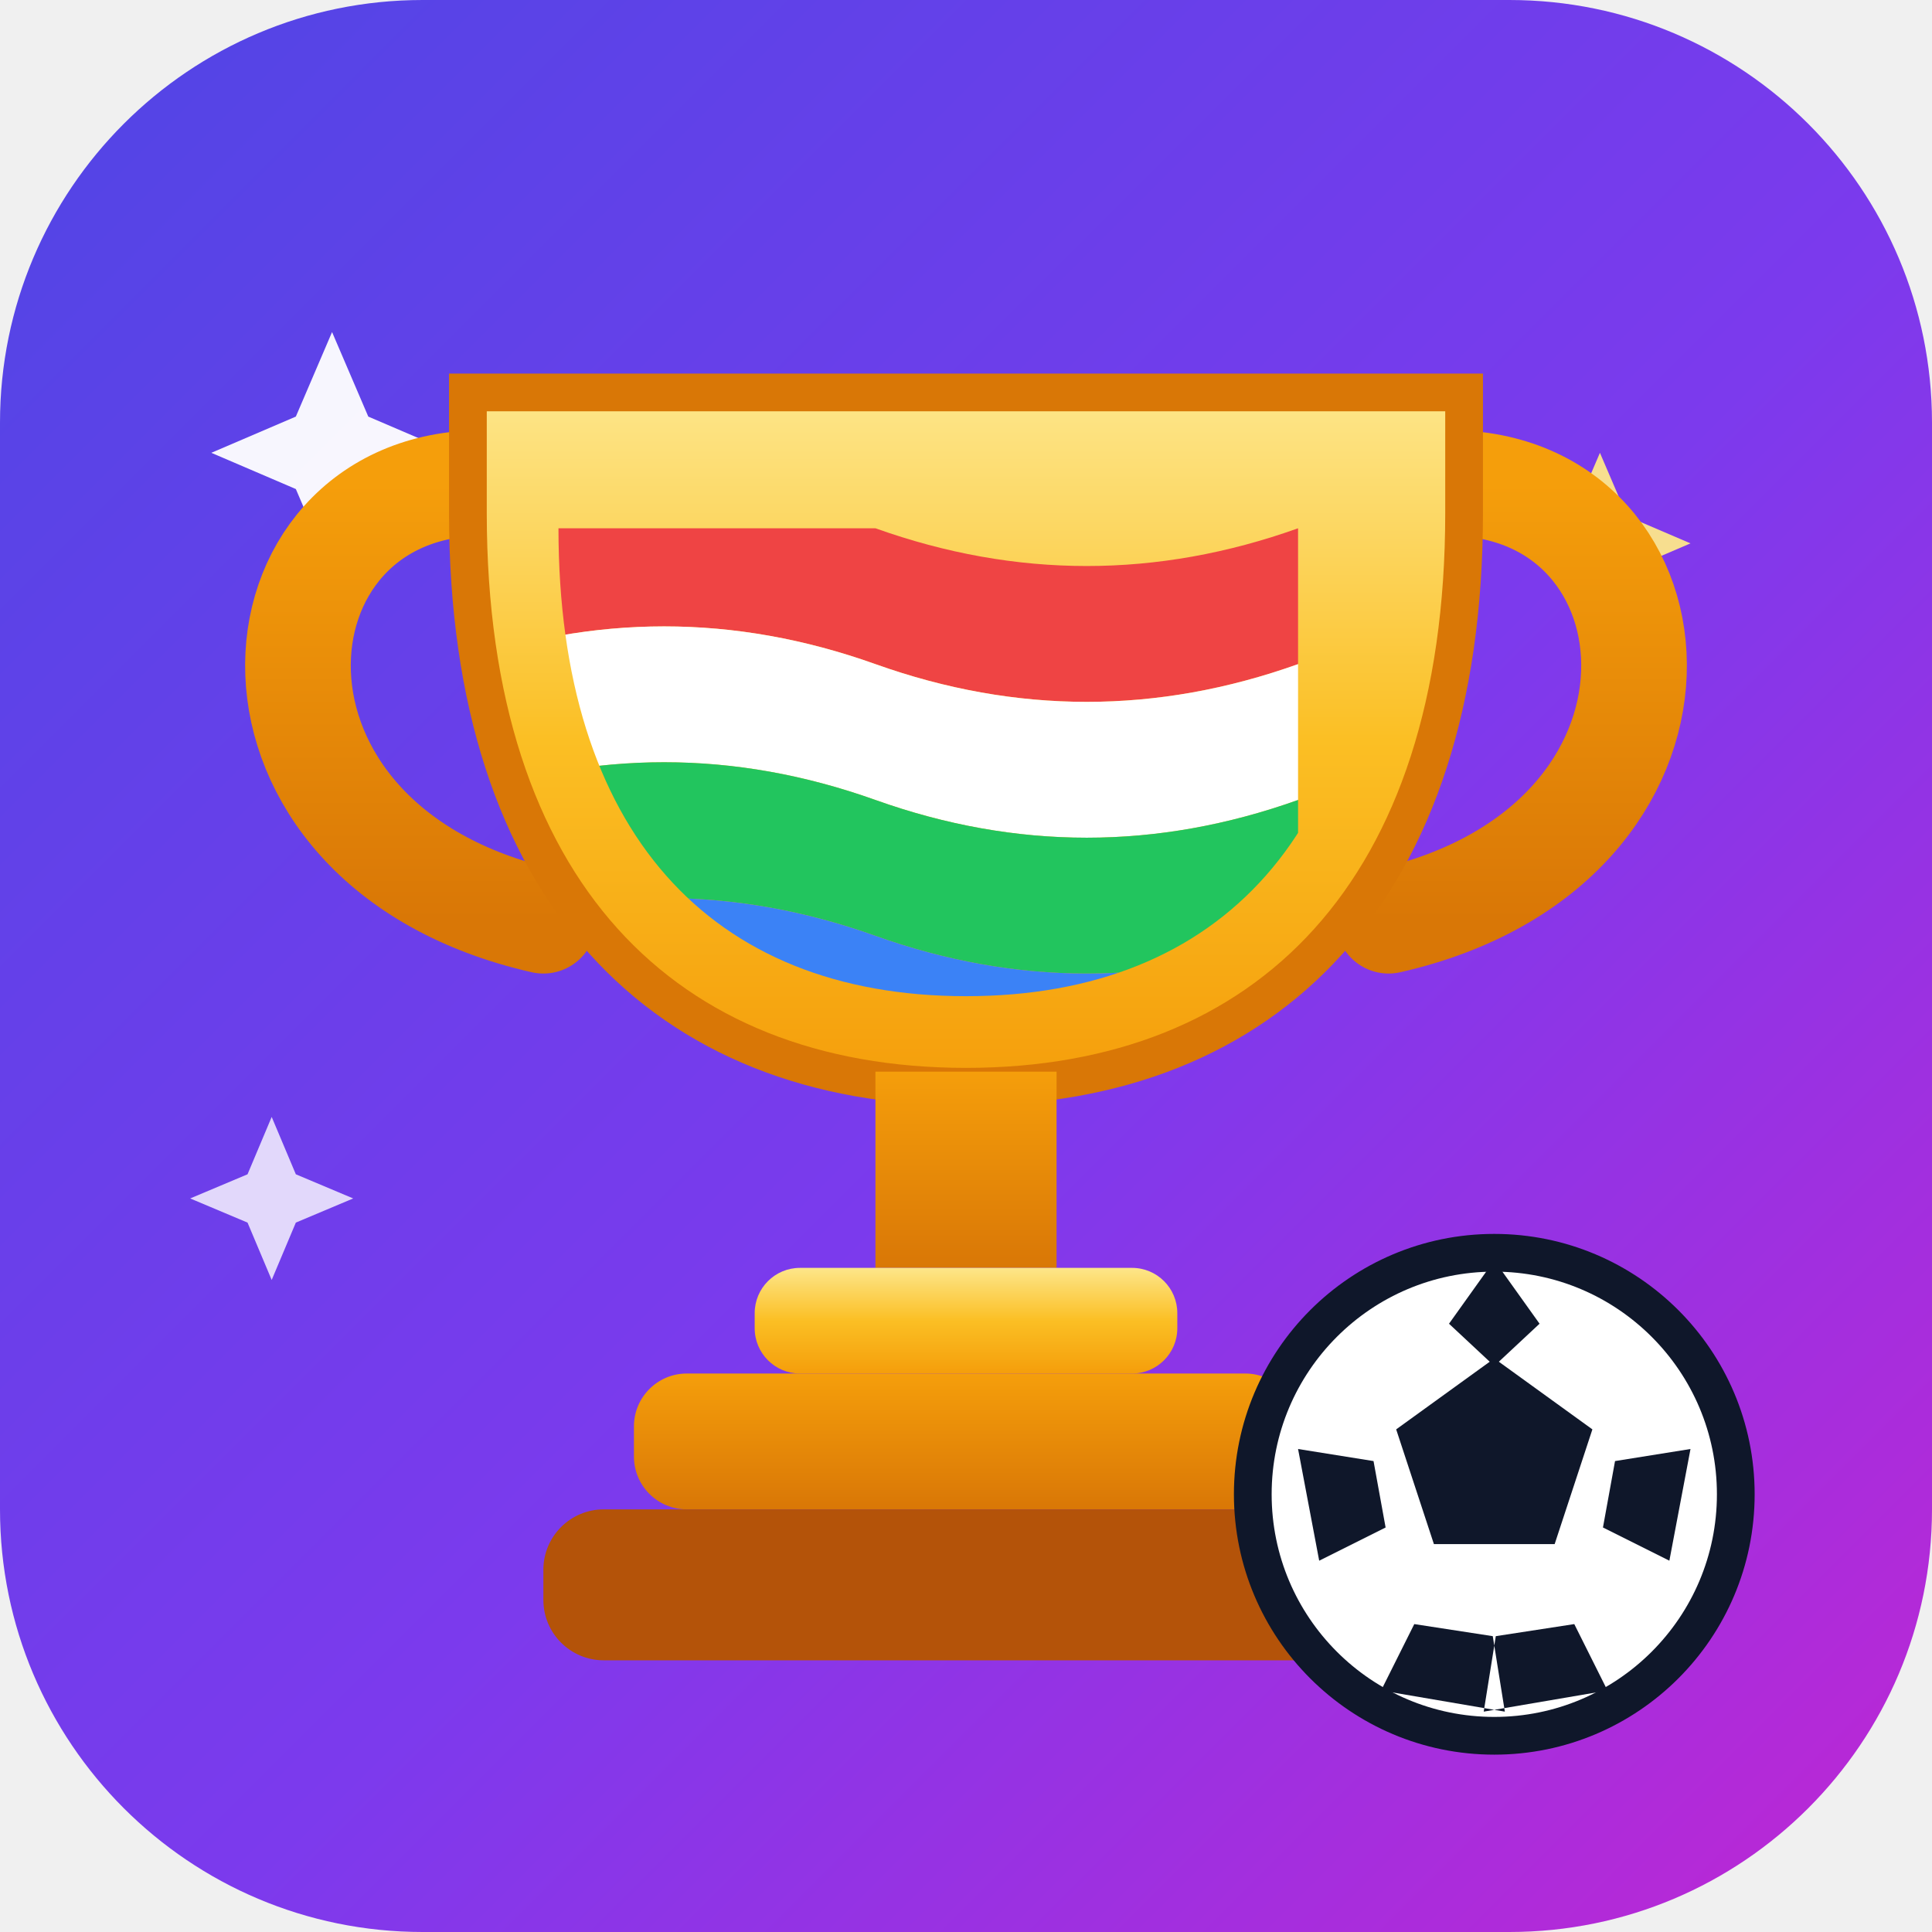
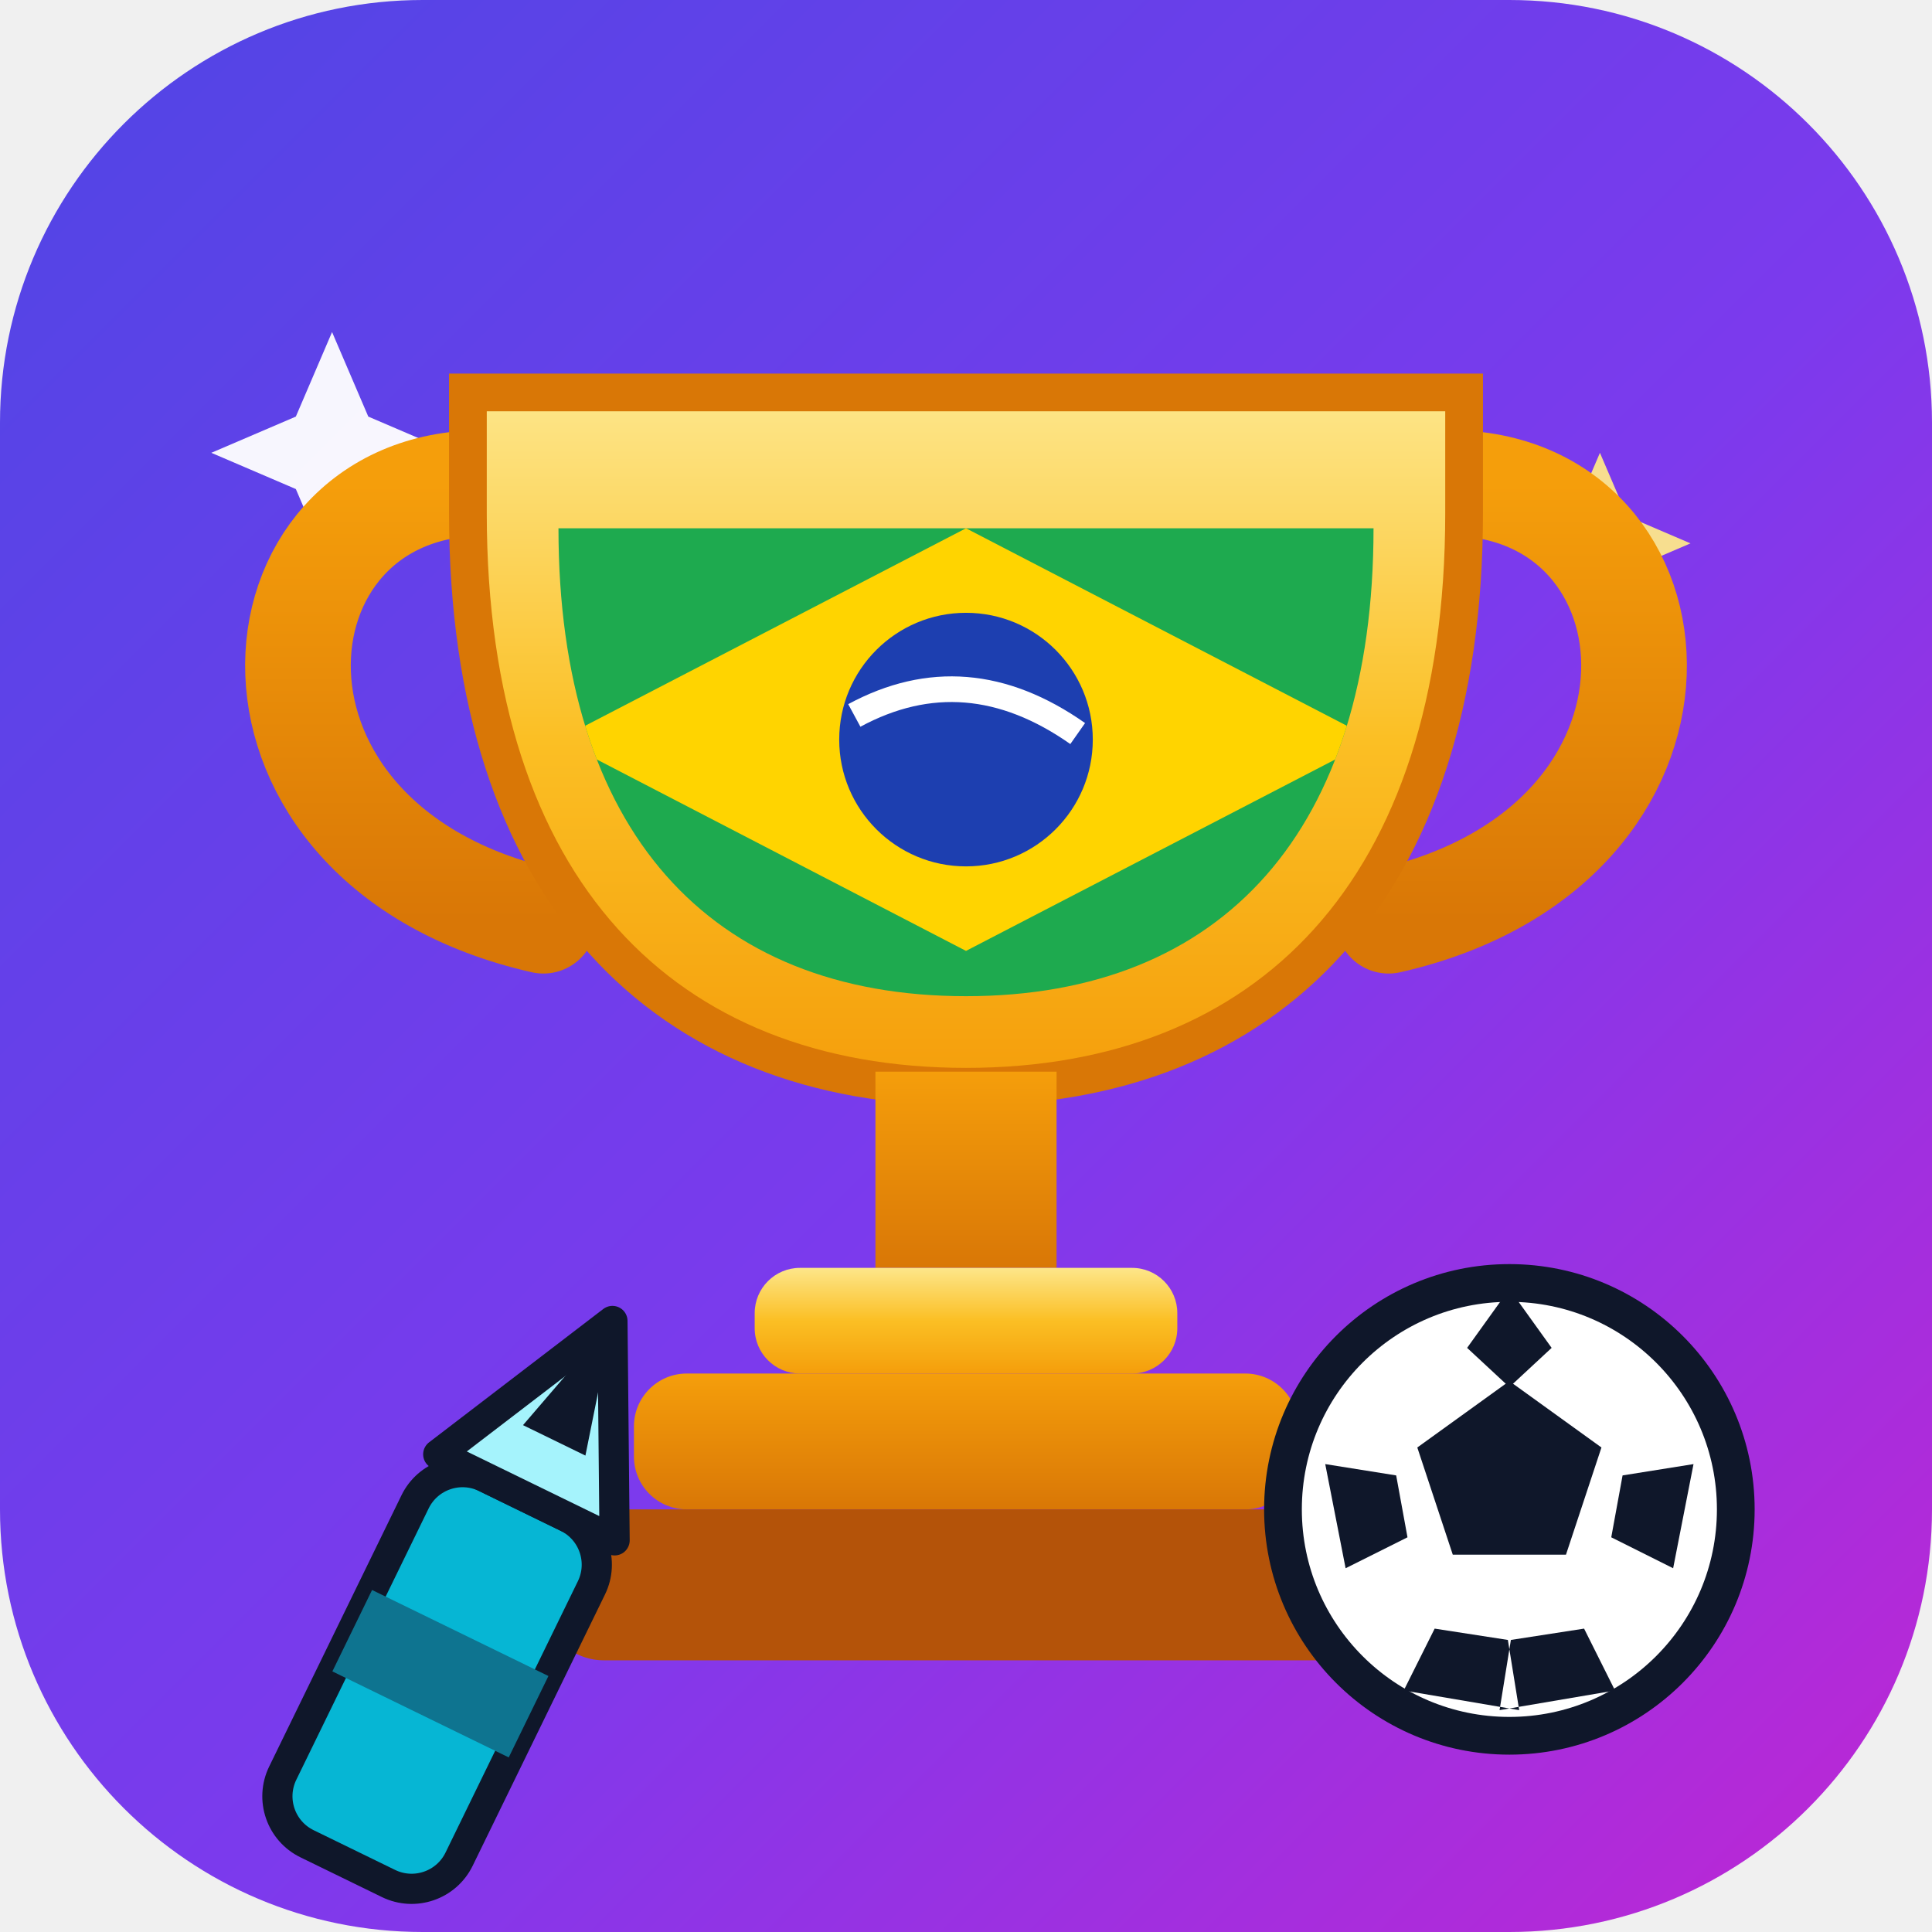
<svg xmlns="http://www.w3.org/2000/svg" viewBox="0 0 128 128">
  <defs>
    <linearGradient id="bg" x1="0" y1="0" x2="1" y2="1">
      <stop offset="0" stop-color="#4f46e5" />
      <stop offset="0.55" stop-color="#7c3aed" />
      <stop offset="1" stop-color="#c026d3" />
    </linearGradient>
    <linearGradient id="gold" x1="0" y1="0" x2="0" y2="1">
      <stop offset="0" stop-color="#fde68a" />
      <stop offset="0.5" stop-color="#fbbf24" />
      <stop offset="1" stop-color="#f59e0b" />
    </linearGradient>
    <linearGradient id="goldDark" x1="0" y1="0" x2="0" y2="1">
      <stop offset="0" stop-color="#f59e0b" />
      <stop offset="1" stop-color="#d97706" />
    </linearGradient>
    <clipPath id="bowlClip">
      <path d="M37,35 h54 c0,20 -10,31 -27,31 c-17,0 -27,-11 -27,-31 Z" />
    </clipPath>
  </defs>
  <rect width="128" height="128" rx="28" fill="url(#bg)" />
  <path d="M22,22 l2.4,5.6 5.6,2.4 -5.6,2.4 -2.4,5.6 -2.4,-5.6 -5.6,-2.4 5.6,-2.4 Z" fill="#ffffff" opacity="0.95" />
  <path d="M106,30 l1.8,4.2 4.2,1.8 -4.2,1.8 -1.8,4.2 -1.8,-4.2 -4.2,-1.8 4.2,-1.8 Z" fill="#fde68a" opacity="0.95" />
-   <path d="M18,74 l1.6,3.8 3.8,1.6 -3.8,1.6 -1.6,3.8 -1.6,-3.8 -3.8,-1.6 3.8,-1.6 Z" fill="#ffffff" opacity="0.8" />
  <path d="M32,32 C16,32 14,56 36,61" fill="none" stroke="url(#goldDark)" stroke-width="7" stroke-linecap="round" />
  <path d="M96,32 C112,32 114,56 92,61" fill="none" stroke="url(#goldDark)" stroke-width="7" stroke-linecap="round" />
  <path d="M31,26 h66 v8 c0,25 -13,38 -33,38 c-20,0 -33,-13 -33,-38 Z" fill="url(#gold)" />
  <g clip-path="url(#bowlClip)">
-     <path d="M30,35 q14,-5 28,0 t28,0 v9 q-14,5 -28,0 t-28,0 Z" fill="#ef4444" />
-     <path d="M30,44 q14,-5 28,0 t28,0 v9 q-14,5 -28,0 t-28,0 Z" fill="#ffffff" />
-     <path d="M30,53 q14,-5 28,0 t28,0 v9 q-14,5 -28,0 t-28,0 Z" fill="#22c55e" />
-     <path d="M30,62 q14,-5 28,0 t28,0 v9 q-14,5 -28,0 t-28,0 Z" fill="#3b82f6" />
+     <rect x="30" y="32" width="68" height="40" fill="#1eaa4f" />
+     <polygon points="64,35 91,49 64,63 37,49" fill="#ffd400" />
+     <circle cx="64" cy="49" r="8.4" fill="#1d3fb0" />
+     <path d="M56.6,47.4 q7.4,-4 14.8,1.2" fill="none" stroke="#ffffff" stroke-width="1.7" />
  </g>
  <path d="M31,26 h66 v8 c0,25 -13,38 -33,38 c-20,0 -33,-13 -33,-38 Z" fill="none" stroke="#d97706" stroke-width="2.5" />
  <path d="M58,71 h12 v13 h-12 Z" fill="url(#goldDark)" />
  <rect x="50" y="84" width="28" height="7" rx="3" fill="url(#gold)" />
  <rect x="42" y="91" width="44" height="9" rx="3.5" fill="url(#goldDark)" />
  <rect x="36" y="100" width="56" height="10" rx="4" fill="#b45309" />
-   <circle cx="99" cy="99" r="16" fill="#ffffff" />
-   <path d="M99,90 l6.5,4.7 -2.5,7.6 h-8 l-2.5,-7.6 Z" fill="#0f172a" />
-   <path d="M99,83.5 l3,4.2 -3,2.8 -3,-2.8 Z M86,96 l5,0.8 0.8,4.4 -4.4,2.2 Z M112,96 l-5,0.8 -0.8,4.4 4.4,2.2 Z M91.5,112 l2.2,-4.4 5.2,0.8 0.8,5 Z M106.5,112 l-2.2,-4.4 -5.2,0.8 -0.8,5 Z" fill="#0f172a" />
-   <circle cx="99" cy="99" r="16" fill="none" stroke="#0f172a" stroke-width="2.5" />
+   <g transform="translate(34,101) rotate(26)">
+     <rect x="-6.5" y="-2" width="13" height="27" rx="3.5" fill="#06b6d4" stroke="#0f172a" stroke-width="2" />
+     <rect x="-6.5" y="8" width="13" height="6" fill="#0e7490" />
+     <path d="M-6.5,-2 L0,-15 L6.5,-2 Z" fill="#a5f3fc" stroke="#0f172a" stroke-width="2" stroke-linejoin="round" />
+     <path d="M-2.3,-6.2 L0,-15 L2.3,-6.2 Z" fill="#0f172a" />
+   </g>
+   <circle cx="100" cy="100" r="15" fill="#ffffff" />
+   <path d="M100,91.5 l6.1,4.4 -2.35,7.1 h-7.5 l-2.35,-7.1 Z" fill="#0f172a" />
+   <path d="M100,85.4 l2.8,3.9 -2.8,2.6 -2.8,-2.6 Z M87.8,97 l4.7,0.75 0.75,4.1 -4.1,2.05 Z M112.2,97 l-4.7,0.75 -0.75,4.1 4.1,2.05 Z M93,112 l2.05,-4.1 4.85,0.75 0.75,4.65 Z M107,112 l-2.05,-4.1 -4.85,0.75 -0.75,4.65 Z" fill="#0f172a" />
+   <circle cx="100" cy="100" r="15" fill="none" stroke="#0f172a" stroke-width="2.5" />
</svg>
